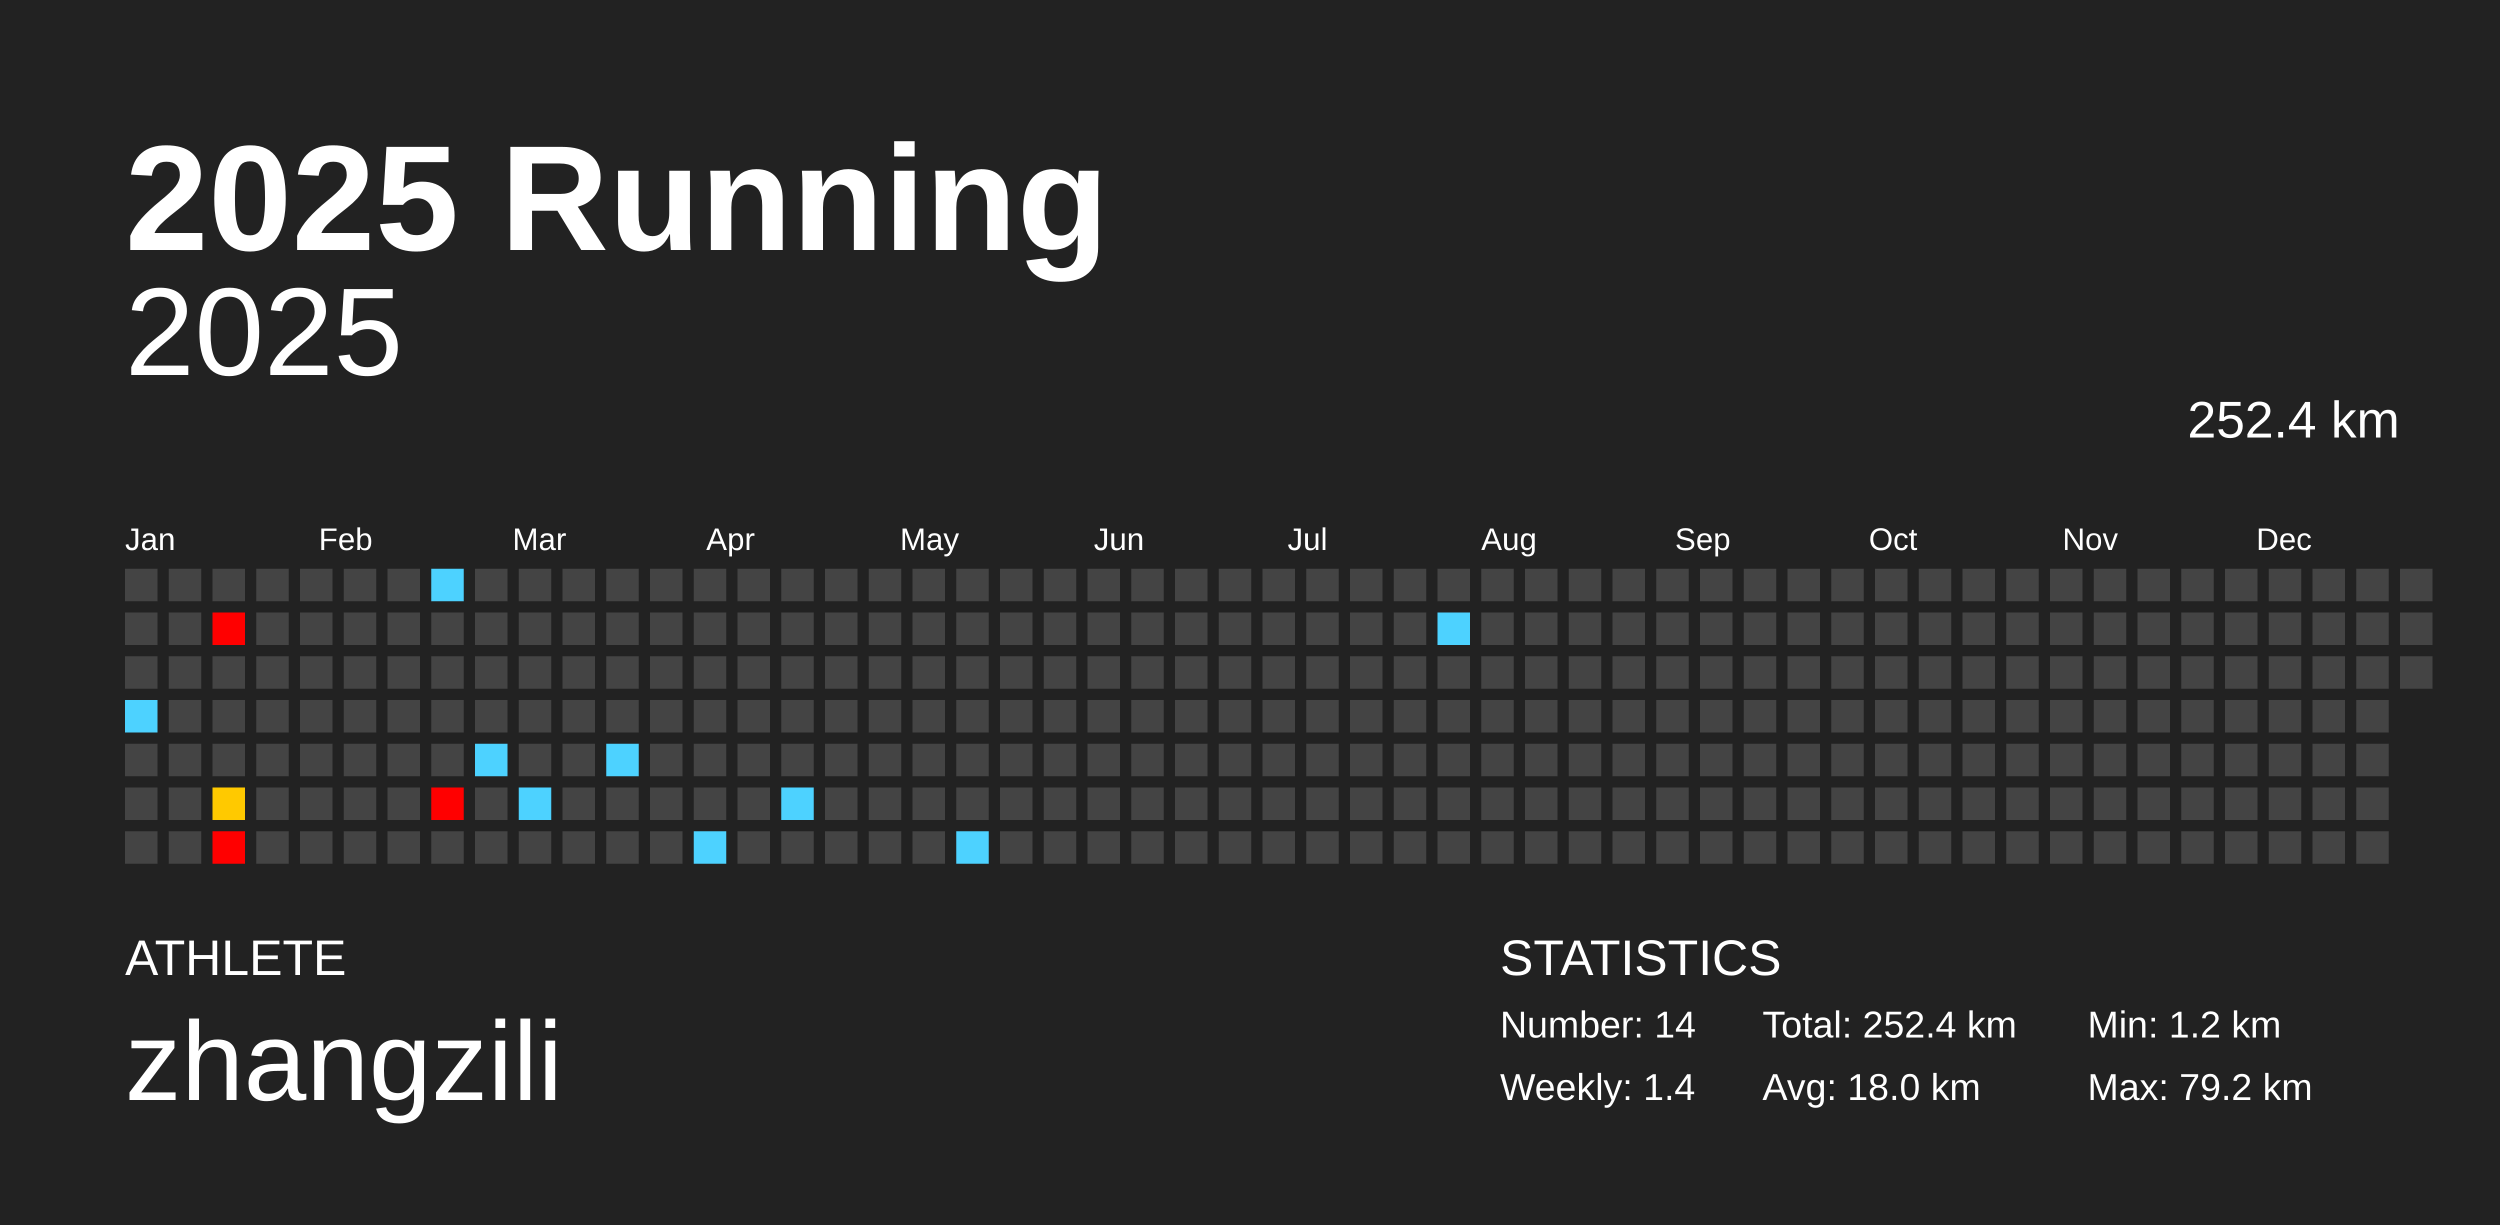
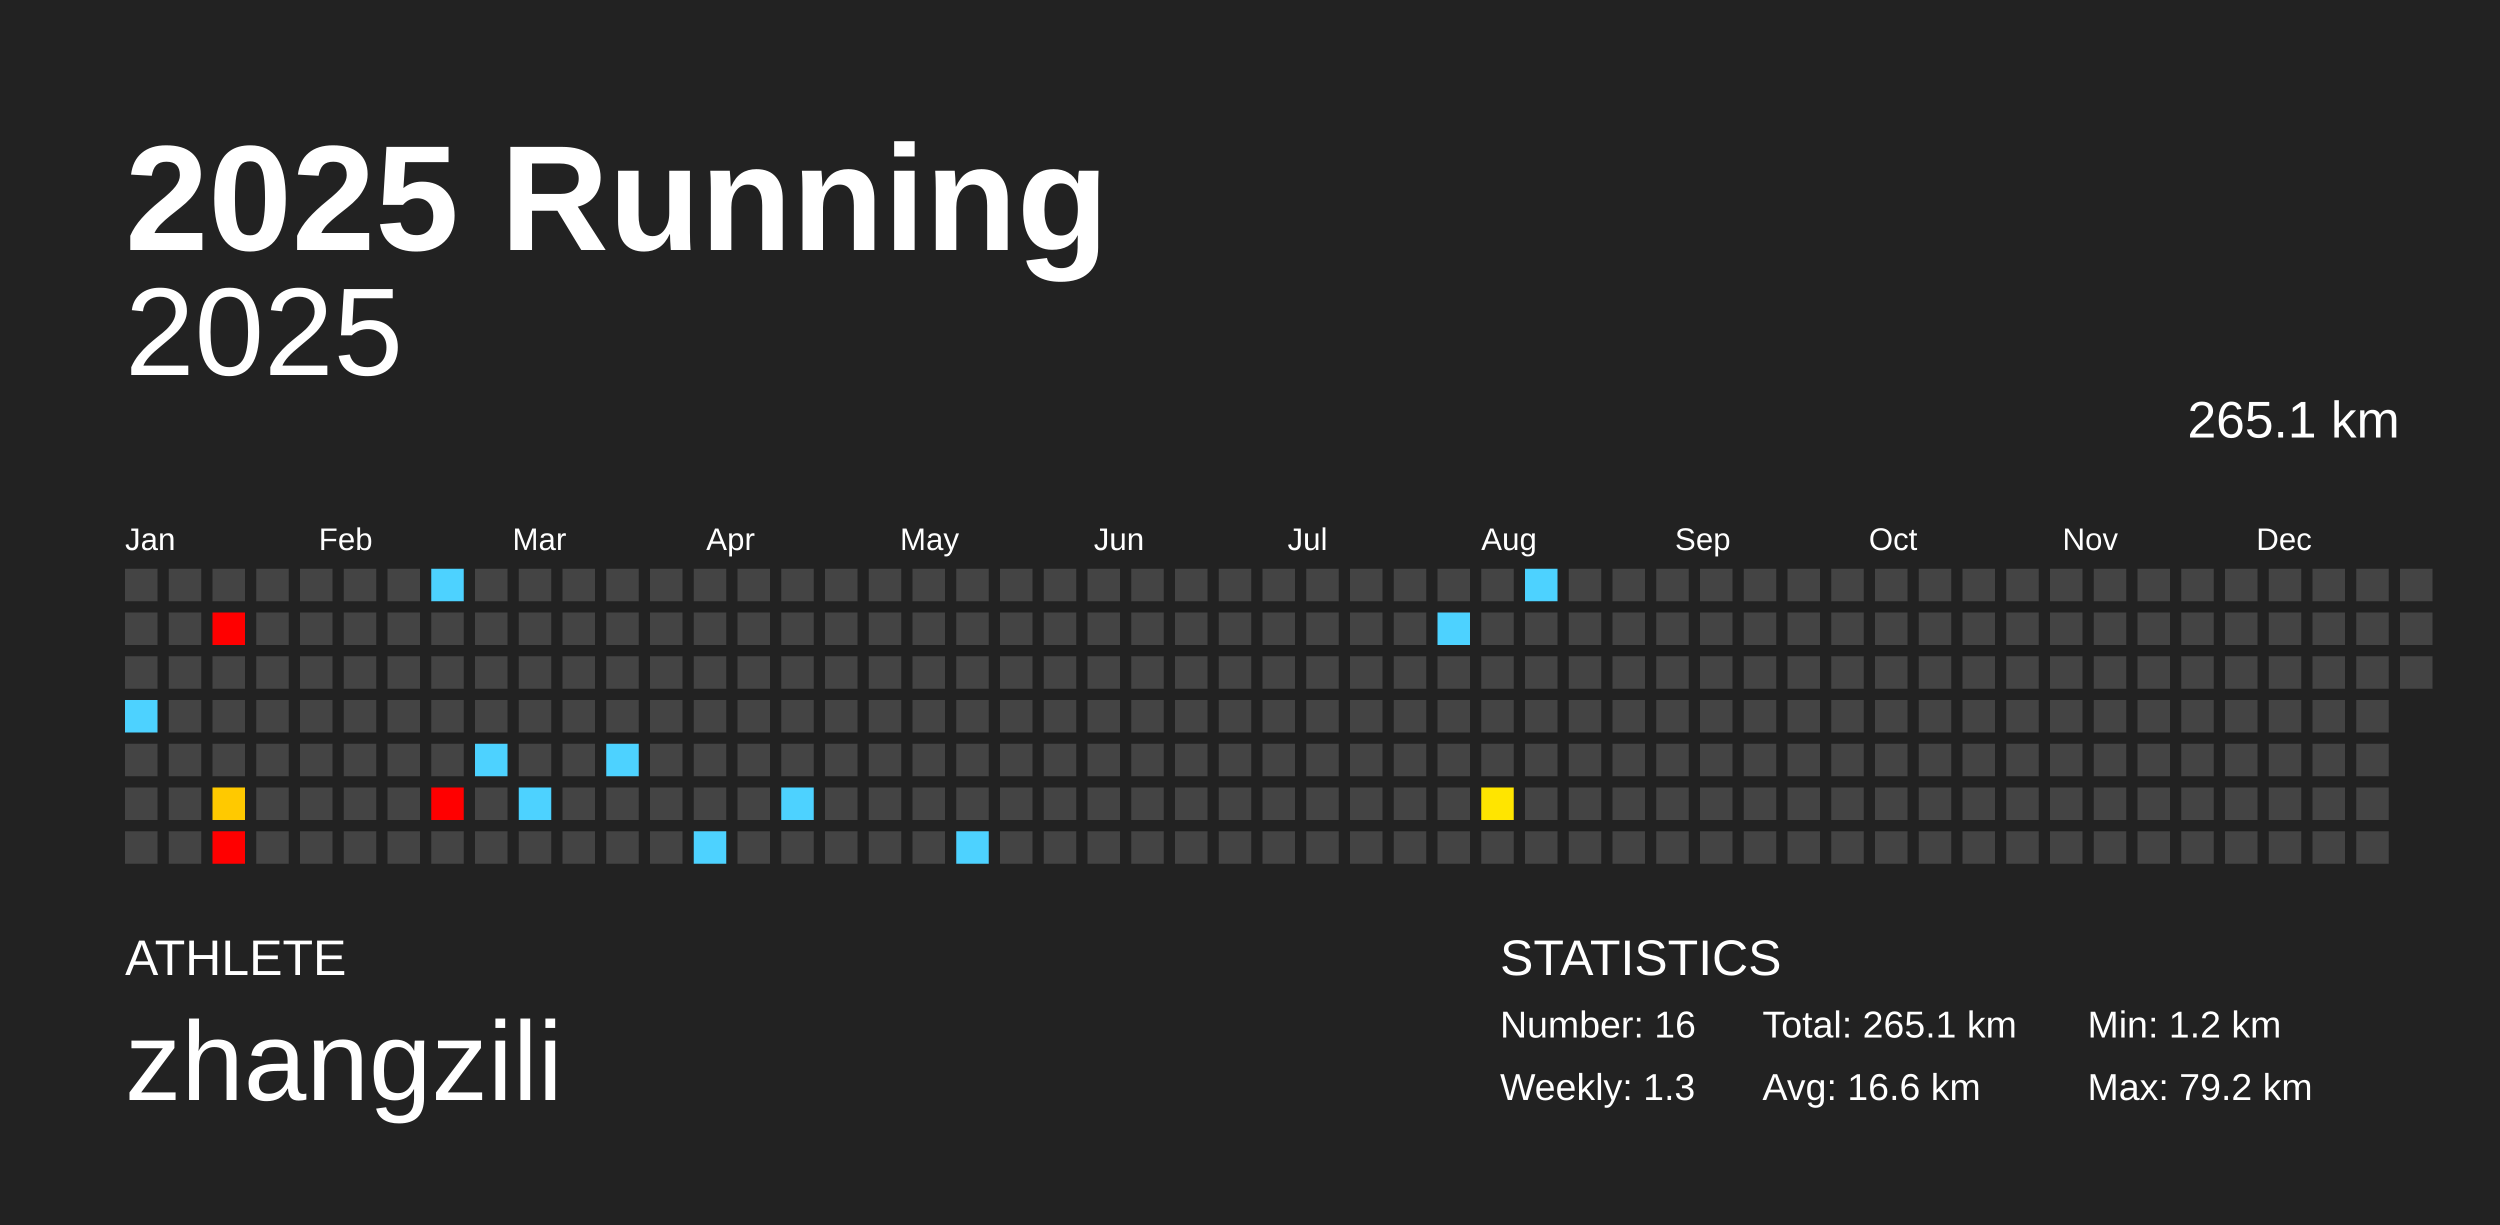
<svg xmlns="http://www.w3.org/2000/svg" baseProfile="full" height="98mm" version="1.1" viewBox="0,0,200,98" width="200mm">
  <defs />
  <rect fill="#222222" height="98" width="200" x="0" y="0" />
  <text fill="#FFFFFF" style="font-size:12px; font-family:Arial; font-weight:bold;" x="10" y="20">2025 Running</text>
  <text fill="#FFFFFF" style="font-size:4px; font-family:Arial" x="10" y="78">ATHLETE</text>
  <text fill="#FFFFFF" style="font-size:9px; font-family:Arial" x="10" y="88">zhangzili</text>
  <text fill="#FFFFFF" style="font-size:4px; font-family:Arial" x="120" y="78">STATISTICS</text>
-   <text fill="#FFFFFF" style="font-size:3px; font-family:Arial" x="120" y="83">Number: 14</text>
-   <text fill="#FFFFFF" style="font-size:3px; font-family:Arial" x="120" y="88">Weekly: 1.4</text>
-   <text fill="#FFFFFF" style="font-size:3px; font-family:Arial" x="141" y="83">Total: 252.4 km</text>
-   <text fill="#FFFFFF" style="font-size:3px; font-family:Arial" x="141" y="88">Avg: 18.0 km</text>
+   <text fill="#FFFFFF" style="font-size:3px; font-family:Arial" x="120" y="83">Number: 16</text>
+   <text fill="#FFFFFF" style="font-size:3px; font-family:Arial" x="120" y="88">Weekly: 1.3</text>
+   <text fill="#FFFFFF" style="font-size:3px; font-family:Arial" x="141" y="83">Total: 265.1 km</text>
+   <text fill="#FFFFFF" style="font-size:3px; font-family:Arial" x="141" y="88">Avg: 16.6 km</text>
  <text fill="#FFFFFF" style="font-size:3px; font-family:Arial" x="167" y="83">Min: 1.2 km</text>
  <text fill="#FFFFFF" style="font-size:3px; font-family:Arial" x="167" y="88">Max: 79.2 km</text>
  <text alignment-baseline="hanging" fill="#FFFFFF" style="font-size:10.0px; font-family:Arial;" x="10" y="30">2025</text>
-   <text alignment-baseline="hanging" fill="#FFFFFF" style="font-size:4.125px; font-family:Arial;" x="175" y="35">252.4 km</text>
+   <text alignment-baseline="hanging" fill="#FFFFFF" style="font-size:4.125px; font-family:Arial;" x="175" y="35">265.1 km</text>
  <text fill="#FFFFFF" style="font-size:2.5px; font-family:Arial" x="10.0" y="44">Jan</text>
  <text fill="#FFFFFF" style="font-size:2.5px; font-family:Arial" x="25.5" y="44">Feb</text>
  <text fill="#FFFFFF" style="font-size:2.5px; font-family:Arial" x="41.0" y="44">Mar</text>
  <text fill="#FFFFFF" style="font-size:2.5px; font-family:Arial" x="56.5" y="44">Apr</text>
  <text fill="#FFFFFF" style="font-size:2.5px; font-family:Arial" x="72.0" y="44">May</text>
  <text fill="#FFFFFF" style="font-size:2.5px; font-family:Arial" x="87.5" y="44">Jun</text>
  <text fill="#FFFFFF" style="font-size:2.5px; font-family:Arial" x="103.0" y="44">Jul</text>
  <text fill="#FFFFFF" style="font-size:2.5px; font-family:Arial" x="118.5" y="44">Aug</text>
  <text fill="#FFFFFF" style="font-size:2.5px; font-family:Arial" x="134.0" y="44">Sep</text>
  <text fill="#FFFFFF" style="font-size:2.5px; font-family:Arial" x="149.5" y="44">Oct</text>
  <text fill="#FFFFFF" style="font-size:2.5px; font-family:Arial" x="165.0" y="44">Nov</text>
  <text fill="#FFFFFF" style="font-size:2.5px; font-family:Arial" x="180.5" y="44">Dec</text>
  <rect fill="#444444" height="2.6" width="2.6" x="10.0" y="45.5" />
  <rect fill="#444444" height="2.6" width="2.6" x="10.0" y="49.0" />
  <rect fill="#444444" height="2.6" width="2.6" x="10.0" y="52.5" />
  <rect fill="#4dd2ff" height="2.6" width="2.6" x="10.0" y="56.0" />
  <rect fill="#444444" height="2.6" width="2.6" x="10.0" y="59.5" />
  <rect fill="#444444" height="2.6" width="2.6" x="10.0" y="63.0" />
  <rect fill="#444444" height="2.6" width="2.6" x="10.0" y="66.5" />
  <rect fill="#444444" height="2.6" width="2.6" x="13.5" y="45.5" />
  <rect fill="#444444" height="2.6" width="2.6" x="13.5" y="49.0" />
  <rect fill="#444444" height="2.6" width="2.6" x="13.5" y="52.5" />
  <rect fill="#444444" height="2.6" width="2.6" x="13.5" y="56.0" />
  <rect fill="#444444" height="2.6" width="2.6" x="13.5" y="59.5" />
  <rect fill="#444444" height="2.6" width="2.6" x="13.5" y="63.0" />
  <rect fill="#444444" height="2.6" width="2.6" x="13.5" y="66.5" />
  <rect fill="#444444" height="2.6" width="2.6" x="17.0" y="45.5" />
  <rect fill="red" height="2.6" width="2.6" x="17.0" y="49.0" />
  <rect fill="#444444" height="2.6" width="2.6" x="17.0" y="52.5" />
  <rect fill="#444444" height="2.6" width="2.6" x="17.0" y="56.0" />
  <rect fill="#444444" height="2.6" width="2.6" x="17.0" y="59.5" />
  <rect fill="#ffc900" height="2.6" width="2.6" x="17.0" y="63.0" />
  <rect fill="red" height="2.6" width="2.6" x="17.0" y="66.5" />
  <rect fill="#444444" height="2.6" width="2.6" x="20.5" y="45.5" />
  <rect fill="#444444" height="2.6" width="2.6" x="20.5" y="49.0" />
  <rect fill="#444444" height="2.6" width="2.6" x="20.5" y="52.5" />
  <rect fill="#444444" height="2.6" width="2.6" x="20.5" y="56.0" />
  <rect fill="#444444" height="2.6" width="2.6" x="20.5" y="59.5" />
  <rect fill="#444444" height="2.6" width="2.6" x="20.5" y="63.0" />
  <rect fill="#444444" height="2.6" width="2.6" x="20.5" y="66.5" />
  <rect fill="#444444" height="2.6" width="2.6" x="24.0" y="45.5" />
  <rect fill="#444444" height="2.6" width="2.6" x="24.0" y="49.0" />
  <rect fill="#444444" height="2.6" width="2.6" x="24.0" y="52.5" />
  <rect fill="#444444" height="2.6" width="2.6" x="24.0" y="56.0" />
  <rect fill="#444444" height="2.6" width="2.6" x="24.0" y="59.5" />
  <rect fill="#444444" height="2.6" width="2.6" x="24.0" y="63.0" />
  <rect fill="#444444" height="2.6" width="2.6" x="24.0" y="66.5" />
  <rect fill="#444444" height="2.6" width="2.6" x="27.5" y="45.5" />
  <rect fill="#444444" height="2.6" width="2.6" x="27.5" y="49.0" />
  <rect fill="#444444" height="2.6" width="2.6" x="27.5" y="52.5" />
  <rect fill="#444444" height="2.6" width="2.6" x="27.5" y="56.0" />
  <rect fill="#444444" height="2.6" width="2.6" x="27.5" y="59.5" />
  <rect fill="#444444" height="2.6" width="2.6" x="27.5" y="63.0" />
  <rect fill="#444444" height="2.6" width="2.6" x="27.5" y="66.5" />
  <rect fill="#444444" height="2.6" width="2.6" x="31.0" y="45.5" />
  <rect fill="#444444" height="2.6" width="2.6" x="31.0" y="49.0" />
  <rect fill="#444444" height="2.6" width="2.6" x="31.0" y="52.5" />
  <rect fill="#444444" height="2.6" width="2.6" x="31.0" y="56.0" />
  <rect fill="#444444" height="2.6" width="2.6" x="31.0" y="59.5" />
  <rect fill="#444444" height="2.6" width="2.6" x="31.0" y="63.0" />
  <rect fill="#444444" height="2.6" width="2.6" x="31.0" y="66.5" />
  <rect fill="#4dd2ff" height="2.6" width="2.6" x="34.5" y="45.5" />
  <rect fill="#444444" height="2.6" width="2.6" x="34.5" y="49.0" />
  <rect fill="#444444" height="2.6" width="2.6" x="34.5" y="52.5" />
  <rect fill="#444444" height="2.6" width="2.6" x="34.5" y="56.0" />
  <rect fill="#444444" height="2.6" width="2.6" x="34.5" y="59.5" />
  <rect fill="red" height="2.6" width="2.6" x="34.5" y="63.0" />
  <rect fill="#444444" height="2.6" width="2.6" x="34.5" y="66.5" />
  <rect fill="#444444" height="2.6" width="2.6" x="38.0" y="45.5" />
  <rect fill="#444444" height="2.6" width="2.6" x="38.0" y="49.0" />
  <rect fill="#444444" height="2.6" width="2.6" x="38.0" y="52.5" />
  <rect fill="#444444" height="2.6" width="2.6" x="38.0" y="56.0" />
  <rect fill="#4dd2ff" height="2.6" width="2.6" x="38.0" y="59.5" />
  <rect fill="#444444" height="2.6" width="2.6" x="38.0" y="63.0" />
  <rect fill="#444444" height="2.6" width="2.6" x="38.0" y="66.5" />
  <rect fill="#444444" height="2.6" width="2.6" x="41.5" y="45.5" />
  <rect fill="#444444" height="2.6" width="2.6" x="41.5" y="49.0" />
  <rect fill="#444444" height="2.6" width="2.6" x="41.5" y="52.5" />
  <rect fill="#444444" height="2.6" width="2.6" x="41.5" y="56.0" />
  <rect fill="#444444" height="2.6" width="2.6" x="41.5" y="59.5" />
  <rect fill="#4dd2ff" height="2.6" width="2.6" x="41.5" y="63.0" />
  <rect fill="#444444" height="2.6" width="2.6" x="41.5" y="66.5" />
  <rect fill="#444444" height="2.6" width="2.6" x="45.0" y="45.5" />
  <rect fill="#444444" height="2.6" width="2.6" x="45.0" y="49.0" />
  <rect fill="#444444" height="2.6" width="2.6" x="45.0" y="52.5" />
  <rect fill="#444444" height="2.6" width="2.6" x="45.0" y="56.0" />
  <rect fill="#444444" height="2.6" width="2.6" x="45.0" y="59.5" />
  <rect fill="#444444" height="2.6" width="2.6" x="45.0" y="63.0" />
  <rect fill="#444444" height="2.6" width="2.6" x="45.0" y="66.5" />
  <rect fill="#444444" height="2.6" width="2.6" x="48.5" y="45.5" />
  <rect fill="#444444" height="2.6" width="2.6" x="48.5" y="49.0" />
  <rect fill="#444444" height="2.6" width="2.6" x="48.5" y="52.5" />
  <rect fill="#444444" height="2.6" width="2.6" x="48.5" y="56.0" />
  <rect fill="#4dd2ff" height="2.6" width="2.6" x="48.5" y="59.5" />
  <rect fill="#444444" height="2.6" width="2.6" x="48.5" y="63.0" />
  <rect fill="#444444" height="2.6" width="2.6" x="48.5" y="66.5" />
  <rect fill="#444444" height="2.6" width="2.6" x="52.0" y="45.5" />
  <rect fill="#444444" height="2.6" width="2.6" x="52.0" y="49.0" />
  <rect fill="#444444" height="2.6" width="2.6" x="52.0" y="52.5" />
  <rect fill="#444444" height="2.6" width="2.6" x="52.0" y="56.0" />
  <rect fill="#444444" height="2.6" width="2.6" x="52.0" y="59.5" />
  <rect fill="#444444" height="2.6" width="2.6" x="52.0" y="63.0" />
  <rect fill="#444444" height="2.6" width="2.6" x="52.0" y="66.5" />
  <rect fill="#444444" height="2.6" width="2.6" x="55.5" y="45.5" />
  <rect fill="#444444" height="2.6" width="2.6" x="55.5" y="49.0" />
  <rect fill="#444444" height="2.6" width="2.6" x="55.5" y="52.5" />
  <rect fill="#444444" height="2.6" width="2.6" x="55.5" y="56.0" />
  <rect fill="#444444" height="2.6" width="2.6" x="55.5" y="59.5" />
  <rect fill="#444444" height="2.6" width="2.6" x="55.5" y="63.0" />
  <rect fill="#4dd2ff" height="2.6" width="2.6" x="55.5" y="66.5" />
  <rect fill="#444444" height="2.6" width="2.6" x="59.0" y="45.5" />
  <rect fill="#444444" height="2.6" width="2.6" x="59.0" y="49.0" />
  <rect fill="#444444" height="2.6" width="2.6" x="59.0" y="52.5" />
  <rect fill="#444444" height="2.6" width="2.6" x="59.0" y="56.0" />
  <rect fill="#444444" height="2.6" width="2.6" x="59.0" y="59.5" />
  <rect fill="#444444" height="2.6" width="2.6" x="59.0" y="63.0" />
  <rect fill="#444444" height="2.6" width="2.6" x="59.0" y="66.5" />
  <rect fill="#444444" height="2.6" width="2.6" x="62.5" y="45.5" />
  <rect fill="#444444" height="2.6" width="2.6" x="62.5" y="49.0" />
  <rect fill="#444444" height="2.6" width="2.6" x="62.5" y="52.5" />
  <rect fill="#444444" height="2.6" width="2.6" x="62.5" y="56.0" />
  <rect fill="#444444" height="2.6" width="2.6" x="62.5" y="59.5" />
  <rect fill="#4dd2ff" height="2.6" width="2.6" x="62.5" y="63.0" />
  <rect fill="#444444" height="2.6" width="2.6" x="62.5" y="66.5" />
  <rect fill="#444444" height="2.6" width="2.6" x="66.0" y="45.5" />
  <rect fill="#444444" height="2.6" width="2.6" x="66.0" y="49.0" />
  <rect fill="#444444" height="2.6" width="2.6" x="66.0" y="52.5" />
  <rect fill="#444444" height="2.6" width="2.6" x="66.0" y="56.0" />
  <rect fill="#444444" height="2.6" width="2.6" x="66.0" y="59.5" />
  <rect fill="#444444" height="2.6" width="2.6" x="66.0" y="63.0" />
  <rect fill="#444444" height="2.6" width="2.6" x="66.0" y="66.5" />
  <rect fill="#444444" height="2.6" width="2.6" x="69.5" y="45.5" />
  <rect fill="#444444" height="2.6" width="2.6" x="69.5" y="49.0" />
  <rect fill="#444444" height="2.6" width="2.6" x="69.5" y="52.5" />
  <rect fill="#444444" height="2.6" width="2.6" x="69.5" y="56.0" />
  <rect fill="#444444" height="2.6" width="2.6" x="69.5" y="59.5" />
  <rect fill="#444444" height="2.6" width="2.6" x="69.5" y="63.0" />
  <rect fill="#444444" height="2.6" width="2.6" x="69.5" y="66.5" />
  <rect fill="#444444" height="2.6" width="2.6" x="73.0" y="45.5" />
  <rect fill="#444444" height="2.6" width="2.6" x="73.0" y="49.0" />
  <rect fill="#444444" height="2.6" width="2.6" x="73.0" y="52.5" />
  <rect fill="#444444" height="2.6" width="2.6" x="73.0" y="56.0" />
  <rect fill="#444444" height="2.6" width="2.6" x="73.0" y="59.5" />
  <rect fill="#444444" height="2.6" width="2.6" x="73.0" y="63.0" />
  <rect fill="#444444" height="2.6" width="2.6" x="73.0" y="66.5" />
  <rect fill="#444444" height="2.6" width="2.6" x="76.5" y="45.5" />
  <rect fill="#444444" height="2.6" width="2.6" x="76.5" y="49.0" />
  <rect fill="#444444" height="2.6" width="2.6" x="76.5" y="52.5" />
  <rect fill="#444444" height="2.6" width="2.6" x="76.5" y="56.0" />
  <rect fill="#444444" height="2.6" width="2.6" x="76.5" y="59.5" />
  <rect fill="#444444" height="2.6" width="2.6" x="76.5" y="63.0" />
  <rect fill="#4dd2ff" height="2.6" width="2.6" x="76.5" y="66.5" />
  <rect fill="#444444" height="2.6" width="2.6" x="80.0" y="45.5" />
  <rect fill="#444444" height="2.6" width="2.6" x="80.0" y="49.0" />
  <rect fill="#444444" height="2.6" width="2.6" x="80.0" y="52.5" />
  <rect fill="#444444" height="2.6" width="2.6" x="80.0" y="56.0" />
  <rect fill="#444444" height="2.6" width="2.6" x="80.0" y="59.5" />
  <rect fill="#444444" height="2.6" width="2.6" x="80.0" y="63.0" />
  <rect fill="#444444" height="2.6" width="2.6" x="80.0" y="66.5" />
  <rect fill="#444444" height="2.6" width="2.6" x="83.5" y="45.5" />
  <rect fill="#444444" height="2.6" width="2.6" x="83.5" y="49.0" />
  <rect fill="#444444" height="2.6" width="2.6" x="83.5" y="52.5" />
  <rect fill="#444444" height="2.6" width="2.6" x="83.5" y="56.0" />
  <rect fill="#444444" height="2.6" width="2.6" x="83.5" y="59.5" />
  <rect fill="#444444" height="2.6" width="2.6" x="83.5" y="63.0" />
  <rect fill="#444444" height="2.6" width="2.6" x="83.5" y="66.5" />
  <rect fill="#444444" height="2.6" width="2.6" x="87.0" y="45.5" />
  <rect fill="#444444" height="2.6" width="2.6" x="87.0" y="49.0" />
  <rect fill="#444444" height="2.6" width="2.6" x="87.0" y="52.5" />
  <rect fill="#444444" height="2.6" width="2.6" x="87.0" y="56.0" />
  <rect fill="#444444" height="2.6" width="2.6" x="87.0" y="59.5" />
  <rect fill="#444444" height="2.6" width="2.6" x="87.0" y="63.0" />
  <rect fill="#444444" height="2.6" width="2.6" x="87.0" y="66.5" />
  <rect fill="#444444" height="2.6" width="2.6" x="90.5" y="45.5" />
  <rect fill="#444444" height="2.6" width="2.6" x="90.5" y="49.0" />
  <rect fill="#444444" height="2.6" width="2.6" x="90.5" y="52.5" />
  <rect fill="#444444" height="2.6" width="2.6" x="90.5" y="56.0" />
  <rect fill="#444444" height="2.6" width="2.6" x="90.5" y="59.5" />
  <rect fill="#444444" height="2.6" width="2.6" x="90.5" y="63.0" />
  <rect fill="#444444" height="2.6" width="2.6" x="90.5" y="66.5" />
  <rect fill="#444444" height="2.6" width="2.6" x="94.0" y="45.5" />
  <rect fill="#444444" height="2.6" width="2.6" x="94.0" y="49.0" />
  <rect fill="#444444" height="2.6" width="2.6" x="94.0" y="52.5" />
  <rect fill="#444444" height="2.6" width="2.6" x="94.0" y="56.0" />
  <rect fill="#444444" height="2.6" width="2.6" x="94.0" y="59.5" />
  <rect fill="#444444" height="2.6" width="2.6" x="94.0" y="63.0" />
  <rect fill="#444444" height="2.6" width="2.6" x="94.0" y="66.5" />
  <rect fill="#444444" height="2.6" width="2.6" x="97.5" y="45.5" />
  <rect fill="#444444" height="2.6" width="2.6" x="97.5" y="49.0" />
  <rect fill="#444444" height="2.6" width="2.6" x="97.5" y="52.5" />
  <rect fill="#444444" height="2.6" width="2.6" x="97.5" y="56.0" />
  <rect fill="#444444" height="2.6" width="2.6" x="97.5" y="59.5" />
  <rect fill="#444444" height="2.6" width="2.6" x="97.5" y="63.0" />
  <rect fill="#444444" height="2.6" width="2.6" x="97.5" y="66.5" />
  <rect fill="#444444" height="2.6" width="2.6" x="101.0" y="45.5" />
  <rect fill="#444444" height="2.6" width="2.6" x="101.0" y="49.0" />
  <rect fill="#444444" height="2.6" width="2.6" x="101.0" y="52.5" />
  <rect fill="#444444" height="2.6" width="2.6" x="101.0" y="56.0" />
  <rect fill="#444444" height="2.6" width="2.6" x="101.0" y="59.5" />
  <rect fill="#444444" height="2.6" width="2.6" x="101.0" y="63.0" />
  <rect fill="#444444" height="2.6" width="2.6" x="101.0" y="66.5" />
  <rect fill="#444444" height="2.6" width="2.6" x="104.5" y="45.5" />
  <rect fill="#444444" height="2.6" width="2.6" x="104.5" y="49.0" />
  <rect fill="#444444" height="2.6" width="2.6" x="104.5" y="52.5" />
  <rect fill="#444444" height="2.6" width="2.6" x="104.5" y="56.0" />
  <rect fill="#444444" height="2.6" width="2.6" x="104.5" y="59.5" />
  <rect fill="#444444" height="2.6" width="2.6" x="104.5" y="63.0" />
  <rect fill="#444444" height="2.6" width="2.6" x="104.5" y="66.5" />
  <rect fill="#444444" height="2.6" width="2.6" x="108.0" y="45.5" />
  <rect fill="#444444" height="2.6" width="2.6" x="108.0" y="49.0" />
  <rect fill="#444444" height="2.6" width="2.6" x="108.0" y="52.5" />
  <rect fill="#444444" height="2.6" width="2.6" x="108.0" y="56.0" />
  <rect fill="#444444" height="2.6" width="2.6" x="108.0" y="59.5" />
  <rect fill="#444444" height="2.6" width="2.6" x="108.0" y="63.0" />
  <rect fill="#444444" height="2.6" width="2.6" x="108.0" y="66.5" />
  <rect fill="#444444" height="2.6" width="2.6" x="111.5" y="45.5" />
  <rect fill="#444444" height="2.6" width="2.6" x="111.5" y="49.0" />
  <rect fill="#444444" height="2.6" width="2.6" x="111.5" y="52.5" />
  <rect fill="#444444" height="2.6" width="2.6" x="111.5" y="56.0" />
  <rect fill="#444444" height="2.6" width="2.6" x="111.5" y="59.5" />
  <rect fill="#444444" height="2.6" width="2.6" x="111.5" y="63.0" />
  <rect fill="#444444" height="2.6" width="2.6" x="111.5" y="66.5" />
  <rect fill="#444444" height="2.6" width="2.6" x="115.0" y="45.5" />
  <rect fill="#4dd2ff" height="2.6" width="2.6" x="115.0" y="49.0" />
  <rect fill="#444444" height="2.6" width="2.6" x="115.0" y="52.5" />
  <rect fill="#444444" height="2.6" width="2.6" x="115.0" y="56.0" />
  <rect fill="#444444" height="2.6" width="2.6" x="115.0" y="59.5" />
  <rect fill="#444444" height="2.6" width="2.6" x="115.0" y="63.0" />
  <rect fill="#444444" height="2.6" width="2.6" x="115.0" y="66.5" />
  <rect fill="#444444" height="2.6" width="2.6" x="118.5" y="45.5" />
  <rect fill="#444444" height="2.6" width="2.6" x="118.5" y="49.0" />
  <rect fill="#444444" height="2.6" width="2.6" x="118.5" y="52.5" />
  <rect fill="#444444" height="2.6" width="2.6" x="118.5" y="56.0" />
  <rect fill="#444444" height="2.6" width="2.6" x="118.5" y="59.5" />
-   <rect fill="#444444" height="2.6" width="2.6" x="118.5" y="63.0" />
+   <rect fill="#ffe500" height="2.6" width="2.6" x="118.5" y="63.0" />
  <rect fill="#444444" height="2.6" width="2.6" x="118.5" y="66.5" />
-   <rect fill="#444444" height="2.6" width="2.6" x="122.0" y="45.5" />
+   <rect fill="#4dd2ff" height="2.6" width="2.6" x="122.0" y="45.5" />
  <rect fill="#444444" height="2.6" width="2.6" x="122.0" y="49.0" />
  <rect fill="#444444" height="2.6" width="2.6" x="122.0" y="52.5" />
  <rect fill="#444444" height="2.6" width="2.6" x="122.0" y="56.0" />
  <rect fill="#444444" height="2.6" width="2.6" x="122.0" y="59.5" />
  <rect fill="#444444" height="2.6" width="2.6" x="122.0" y="63.0" />
  <rect fill="#444444" height="2.6" width="2.6" x="122.0" y="66.5" />
  <rect fill="#444444" height="2.6" width="2.6" x="125.5" y="45.5" />
  <rect fill="#444444" height="2.6" width="2.6" x="125.5" y="49.0" />
  <rect fill="#444444" height="2.6" width="2.6" x="125.5" y="52.5" />
  <rect fill="#444444" height="2.6" width="2.6" x="125.5" y="56.0" />
  <rect fill="#444444" height="2.6" width="2.6" x="125.5" y="59.5" />
  <rect fill="#444444" height="2.6" width="2.6" x="125.5" y="63.0" />
  <rect fill="#444444" height="2.6" width="2.6" x="125.5" y="66.5" />
  <rect fill="#444444" height="2.6" width="2.6" x="129.0" y="45.5" />
  <rect fill="#444444" height="2.6" width="2.6" x="129.0" y="49.0" />
  <rect fill="#444444" height="2.6" width="2.6" x="129.0" y="52.5" />
  <rect fill="#444444" height="2.6" width="2.6" x="129.0" y="56.0" />
  <rect fill="#444444" height="2.6" width="2.6" x="129.0" y="59.5" />
  <rect fill="#444444" height="2.6" width="2.6" x="129.0" y="63.0" />
  <rect fill="#444444" height="2.6" width="2.6" x="129.0" y="66.5" />
  <rect fill="#444444" height="2.6" width="2.6" x="132.5" y="45.5" />
  <rect fill="#444444" height="2.6" width="2.6" x="132.5" y="49.0" />
  <rect fill="#444444" height="2.6" width="2.6" x="132.5" y="52.5" />
  <rect fill="#444444" height="2.6" width="2.6" x="132.5" y="56.0" />
  <rect fill="#444444" height="2.6" width="2.6" x="132.5" y="59.5" />
  <rect fill="#444444" height="2.6" width="2.6" x="132.5" y="63.0" />
  <rect fill="#444444" height="2.6" width="2.6" x="132.5" y="66.5" />
  <rect fill="#444444" height="2.6" width="2.6" x="136.0" y="45.5" />
  <rect fill="#444444" height="2.6" width="2.6" x="136.0" y="49.0" />
  <rect fill="#444444" height="2.6" width="2.6" x="136.0" y="52.5" />
  <rect fill="#444444" height="2.6" width="2.6" x="136.0" y="56.0" />
  <rect fill="#444444" height="2.6" width="2.6" x="136.0" y="59.5" />
  <rect fill="#444444" height="2.6" width="2.6" x="136.0" y="63.0" />
  <rect fill="#444444" height="2.6" width="2.6" x="136.0" y="66.5" />
  <rect fill="#444444" height="2.6" width="2.6" x="139.5" y="45.5" />
  <rect fill="#444444" height="2.6" width="2.6" x="139.5" y="49.0" />
  <rect fill="#444444" height="2.6" width="2.6" x="139.5" y="52.5" />
  <rect fill="#444444" height="2.6" width="2.6" x="139.5" y="56.0" />
  <rect fill="#444444" height="2.6" width="2.6" x="139.5" y="59.5" />
  <rect fill="#444444" height="2.6" width="2.6" x="139.5" y="63.0" />
  <rect fill="#444444" height="2.6" width="2.6" x="139.5" y="66.5" />
  <rect fill="#444444" height="2.6" width="2.6" x="143.0" y="45.5" />
  <rect fill="#444444" height="2.6" width="2.6" x="143.0" y="49.0" />
  <rect fill="#444444" height="2.6" width="2.6" x="143.0" y="52.5" />
  <rect fill="#444444" height="2.6" width="2.6" x="143.0" y="56.0" />
  <rect fill="#444444" height="2.6" width="2.6" x="143.0" y="59.5" />
  <rect fill="#444444" height="2.6" width="2.6" x="143.0" y="63.0" />
  <rect fill="#444444" height="2.6" width="2.6" x="143.0" y="66.5" />
  <rect fill="#444444" height="2.6" width="2.6" x="146.5" y="45.5" />
  <rect fill="#444444" height="2.6" width="2.6" x="146.5" y="49.0" />
  <rect fill="#444444" height="2.6" width="2.6" x="146.5" y="52.5" />
  <rect fill="#444444" height="2.6" width="2.6" x="146.5" y="56.0" />
  <rect fill="#444444" height="2.6" width="2.6" x="146.5" y="59.5" />
  <rect fill="#444444" height="2.6" width="2.6" x="146.5" y="63.0" />
  <rect fill="#444444" height="2.6" width="2.6" x="146.5" y="66.5" />
  <rect fill="#444444" height="2.6" width="2.6" x="150.0" y="45.5" />
  <rect fill="#444444" height="2.6" width="2.6" x="150.0" y="49.0" />
  <rect fill="#444444" height="2.6" width="2.6" x="150.0" y="52.5" />
  <rect fill="#444444" height="2.6" width="2.6" x="150.0" y="56.0" />
  <rect fill="#444444" height="2.6" width="2.6" x="150.0" y="59.5" />
  <rect fill="#444444" height="2.6" width="2.6" x="150.0" y="63.0" />
  <rect fill="#444444" height="2.6" width="2.6" x="150.0" y="66.5" />
  <rect fill="#444444" height="2.6" width="2.6" x="153.5" y="45.5" />
  <rect fill="#444444" height="2.6" width="2.6" x="153.5" y="49.0" />
  <rect fill="#444444" height="2.6" width="2.6" x="153.5" y="52.5" />
  <rect fill="#444444" height="2.6" width="2.6" x="153.5" y="56.0" />
  <rect fill="#444444" height="2.6" width="2.6" x="153.5" y="59.5" />
  <rect fill="#444444" height="2.6" width="2.6" x="153.5" y="63.0" />
  <rect fill="#444444" height="2.6" width="2.6" x="153.5" y="66.5" />
  <rect fill="#444444" height="2.6" width="2.6" x="157.0" y="45.5" />
  <rect fill="#444444" height="2.6" width="2.6" x="157.0" y="49.0" />
  <rect fill="#444444" height="2.6" width="2.6" x="157.0" y="52.5" />
  <rect fill="#444444" height="2.6" width="2.6" x="157.0" y="56.0" />
  <rect fill="#444444" height="2.6" width="2.6" x="157.0" y="59.5" />
  <rect fill="#444444" height="2.6" width="2.6" x="157.0" y="63.0" />
  <rect fill="#444444" height="2.6" width="2.6" x="157.0" y="66.5" />
  <rect fill="#444444" height="2.6" width="2.6" x="160.5" y="45.5" />
  <rect fill="#444444" height="2.6" width="2.6" x="160.5" y="49.0" />
  <rect fill="#444444" height="2.6" width="2.6" x="160.5" y="52.5" />
  <rect fill="#444444" height="2.6" width="2.6" x="160.5" y="56.0" />
  <rect fill="#444444" height="2.6" width="2.6" x="160.5" y="59.5" />
  <rect fill="#444444" height="2.6" width="2.6" x="160.5" y="63.0" />
  <rect fill="#444444" height="2.6" width="2.6" x="160.5" y="66.5" />
  <rect fill="#444444" height="2.6" width="2.6" x="164.0" y="45.5" />
  <rect fill="#444444" height="2.6" width="2.6" x="164.0" y="49.0" />
  <rect fill="#444444" height="2.6" width="2.6" x="164.0" y="52.5" />
  <rect fill="#444444" height="2.6" width="2.6" x="164.0" y="56.0" />
  <rect fill="#444444" height="2.6" width="2.6" x="164.0" y="59.5" />
  <rect fill="#444444" height="2.6" width="2.6" x="164.0" y="63.0" />
  <rect fill="#444444" height="2.6" width="2.6" x="164.0" y="66.5" />
  <rect fill="#444444" height="2.6" width="2.6" x="167.5" y="45.5" />
  <rect fill="#444444" height="2.6" width="2.6" x="167.5" y="49.0" />
  <rect fill="#444444" height="2.6" width="2.6" x="167.5" y="52.5" />
  <rect fill="#444444" height="2.6" width="2.6" x="167.5" y="56.0" />
  <rect fill="#444444" height="2.6" width="2.6" x="167.5" y="59.5" />
  <rect fill="#444444" height="2.6" width="2.6" x="167.5" y="63.0" />
  <rect fill="#444444" height="2.6" width="2.6" x="167.5" y="66.5" />
  <rect fill="#444444" height="2.6" width="2.6" x="171.0" y="45.5" />
  <rect fill="#444444" height="2.6" width="2.6" x="171.0" y="49.0" />
  <rect fill="#444444" height="2.6" width="2.6" x="171.0" y="52.5" />
  <rect fill="#444444" height="2.6" width="2.6" x="171.0" y="56.0" />
  <rect fill="#444444" height="2.6" width="2.6" x="171.0" y="59.5" />
  <rect fill="#444444" height="2.6" width="2.6" x="171.0" y="63.0" />
  <rect fill="#444444" height="2.6" width="2.6" x="171.0" y="66.5" />
  <rect fill="#444444" height="2.6" width="2.6" x="174.5" y="45.5" />
  <rect fill="#444444" height="2.6" width="2.6" x="174.5" y="49.0" />
  <rect fill="#444444" height="2.6" width="2.6" x="174.5" y="52.5" />
  <rect fill="#444444" height="2.6" width="2.6" x="174.5" y="56.0" />
  <rect fill="#444444" height="2.6" width="2.6" x="174.5" y="59.5" />
  <rect fill="#444444" height="2.6" width="2.6" x="174.5" y="63.0" />
  <rect fill="#444444" height="2.6" width="2.6" x="174.5" y="66.5" />
  <rect fill="#444444" height="2.6" width="2.6" x="178.0" y="45.5" />
  <rect fill="#444444" height="2.6" width="2.6" x="178.0" y="49.0" />
  <rect fill="#444444" height="2.6" width="2.6" x="178.0" y="52.5" />
  <rect fill="#444444" height="2.6" width="2.6" x="178.0" y="56.0" />
  <rect fill="#444444" height="2.6" width="2.6" x="178.0" y="59.5" />
  <rect fill="#444444" height="2.6" width="2.6" x="178.0" y="63.0" />
  <rect fill="#444444" height="2.6" width="2.6" x="178.0" y="66.5" />
  <rect fill="#444444" height="2.6" width="2.6" x="181.5" y="45.5" />
  <rect fill="#444444" height="2.6" width="2.6" x="181.5" y="49.0" />
  <rect fill="#444444" height="2.6" width="2.6" x="181.5" y="52.5" />
  <rect fill="#444444" height="2.6" width="2.6" x="181.5" y="56.0" />
  <rect fill="#444444" height="2.6" width="2.6" x="181.5" y="59.5" />
  <rect fill="#444444" height="2.6" width="2.6" x="181.5" y="63.0" />
  <rect fill="#444444" height="2.6" width="2.6" x="181.5" y="66.5" />
  <rect fill="#444444" height="2.6" width="2.6" x="185.0" y="45.5" />
  <rect fill="#444444" height="2.6" width="2.6" x="185.0" y="49.0" />
  <rect fill="#444444" height="2.6" width="2.6" x="185.0" y="52.5" />
  <rect fill="#444444" height="2.6" width="2.6" x="185.0" y="56.0" />
  <rect fill="#444444" height="2.6" width="2.6" x="185.0" y="59.5" />
  <rect fill="#444444" height="2.6" width="2.6" x="185.0" y="63.0" />
  <rect fill="#444444" height="2.6" width="2.6" x="185.0" y="66.5" />
  <rect fill="#444444" height="2.6" width="2.6" x="188.5" y="45.5" />
  <rect fill="#444444" height="2.6" width="2.6" x="188.5" y="49.0" />
  <rect fill="#444444" height="2.6" width="2.6" x="188.5" y="52.5" />
  <rect fill="#444444" height="2.6" width="2.6" x="188.5" y="56.0" />
  <rect fill="#444444" height="2.6" width="2.6" x="188.5" y="59.5" />
  <rect fill="#444444" height="2.6" width="2.6" x="188.5" y="63.0" />
  <rect fill="#444444" height="2.6" width="2.6" x="188.5" y="66.5" />
  <rect fill="#444444" height="2.6" width="2.6" x="192.0" y="45.5" />
  <rect fill="#444444" height="2.6" width="2.6" x="192.0" y="49.0" />
  <rect fill="#444444" height="2.6" width="2.6" x="192.0" y="52.5" />
</svg>
